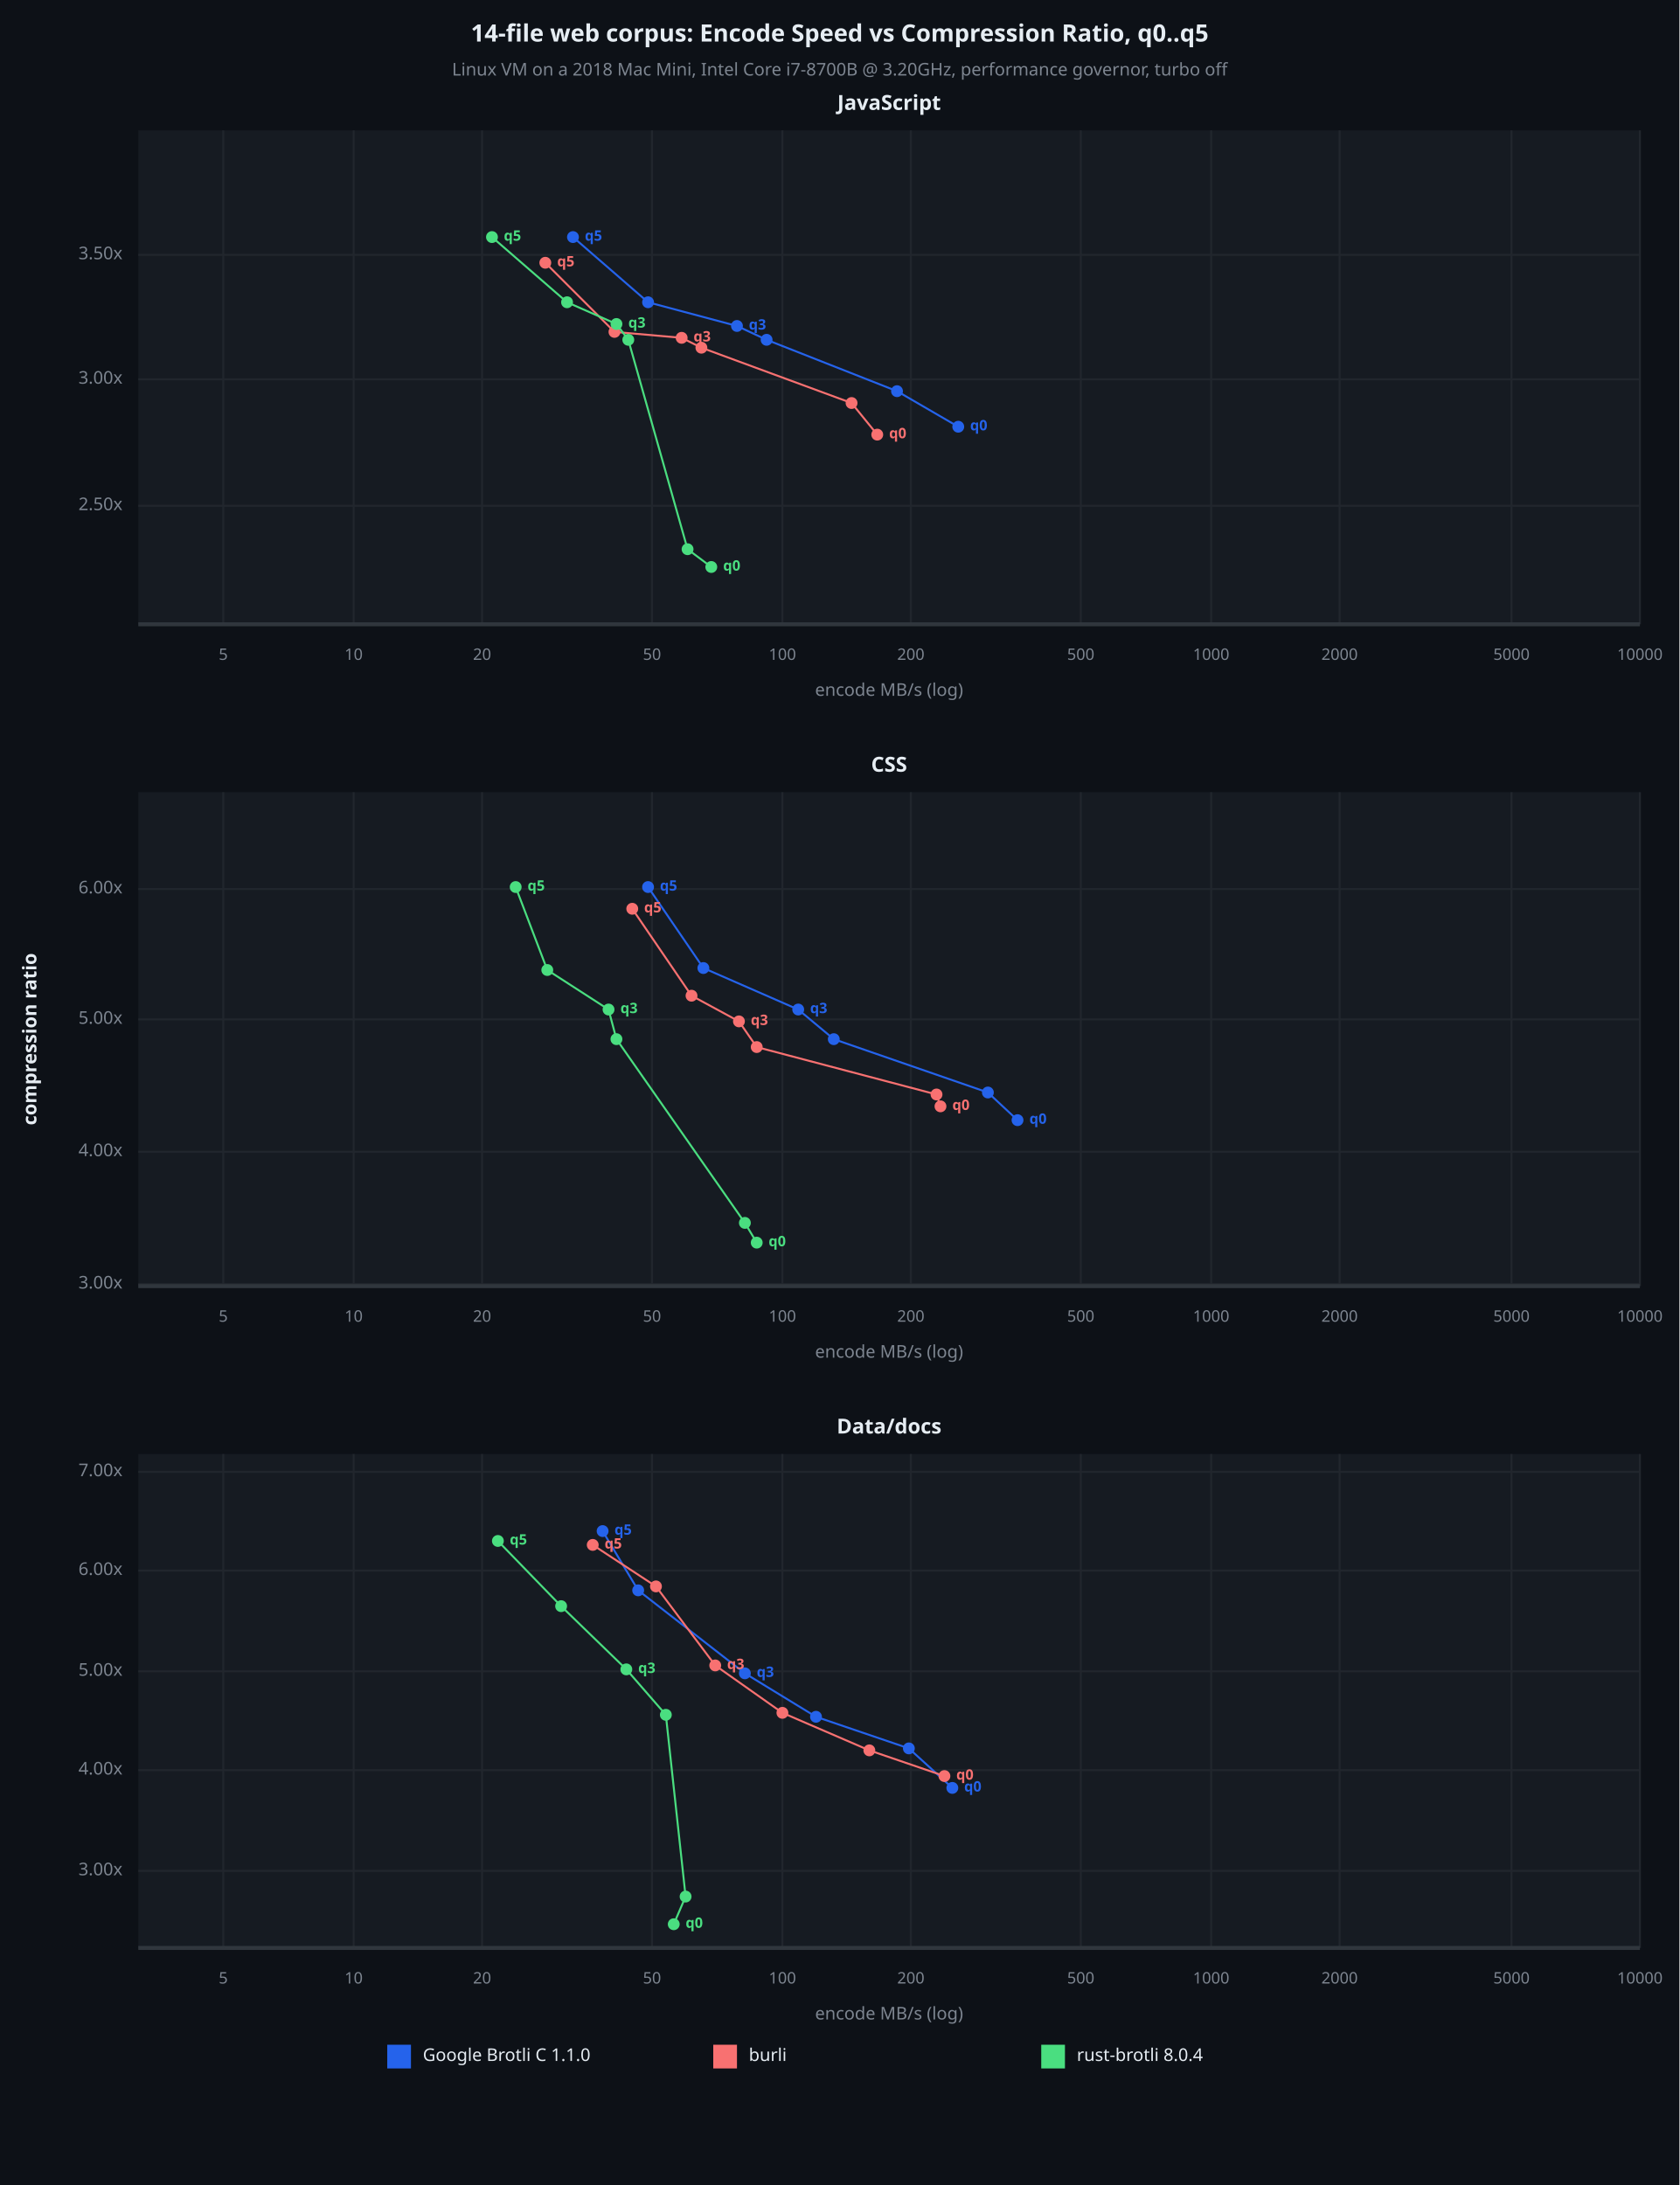
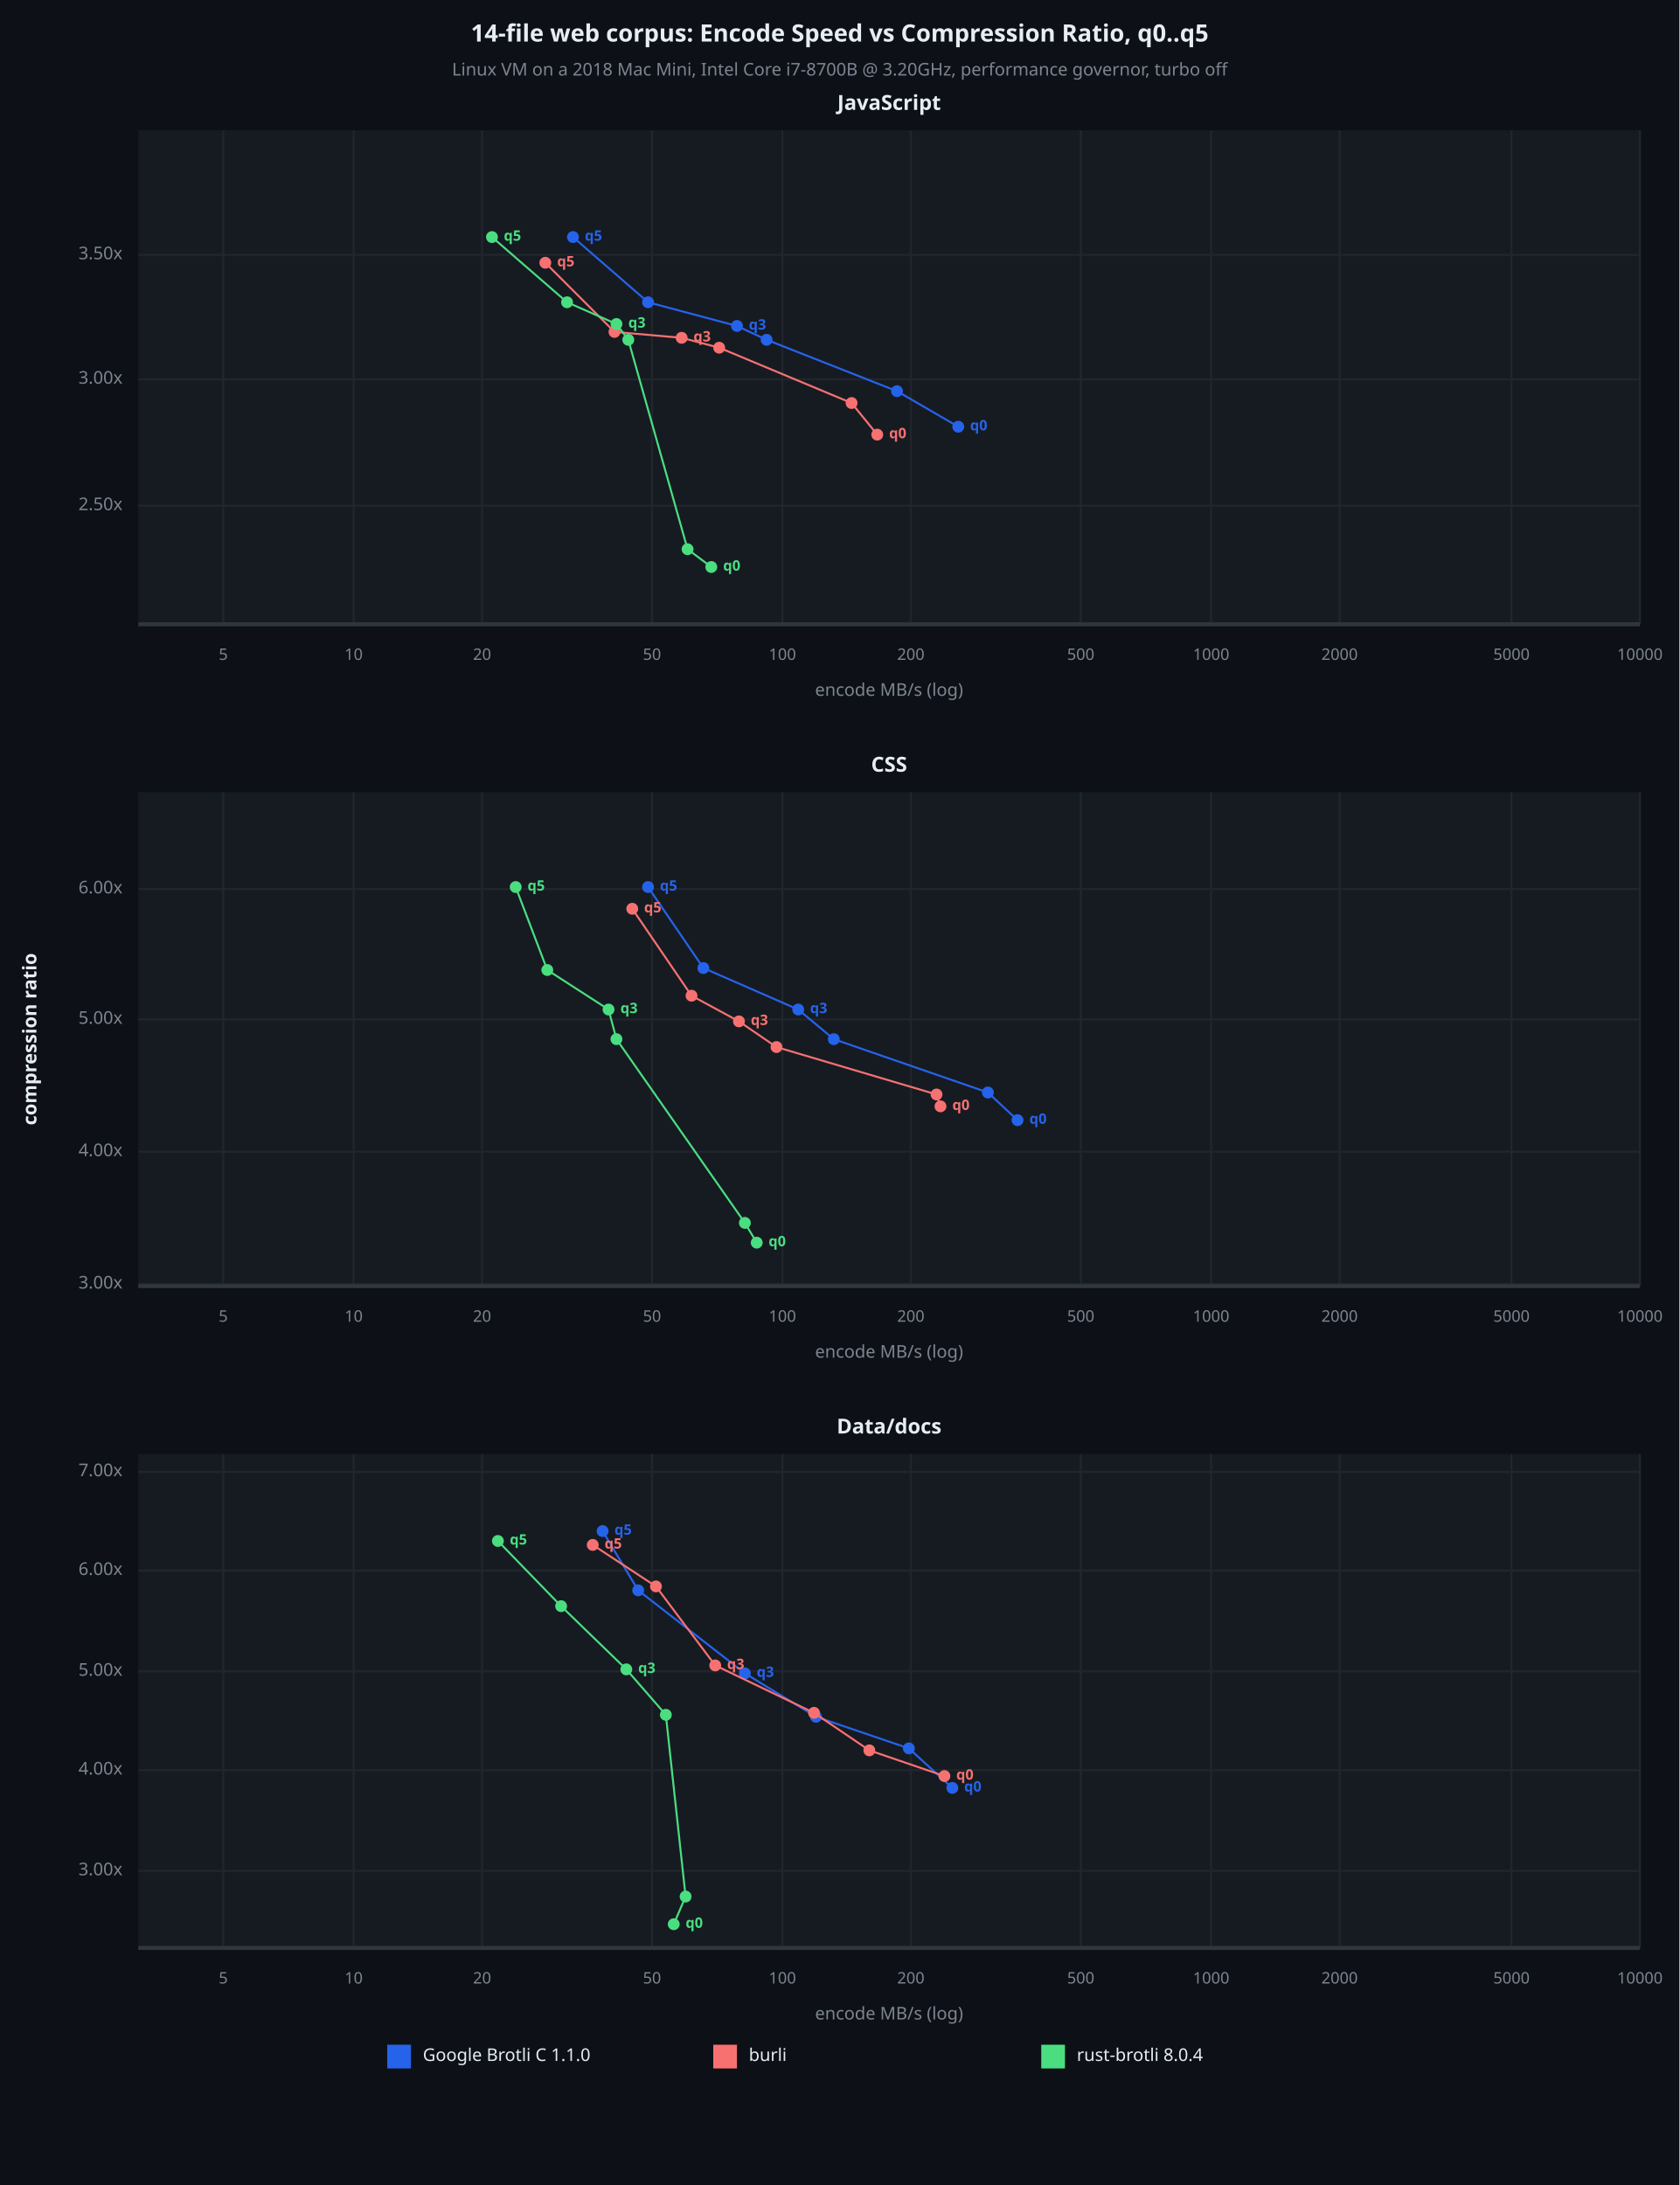
<svg xmlns="http://www.w3.org/2000/svg" viewBox="0 0 850 1106" font-family="system-ui, -apple-system, sans-serif">
  <rect x="0" y="0" width="850" height="1106" opacity="1" fill="#0D1117" stroke="none" />
  <text x="425" y="18" dy="0.5ex" text-anchor="middle" font-family="sans-serif" font-size="12.097" opacity="1" fill="#E6EDF3" font-weight="bold">
14-file web corpus: Encode Speed vs Compression Ratio, q0..q5
</text>
  <text x="425" y="36" dy="0.5ex" text-anchor="middle" font-family="sans-serif" font-size="8.871" opacity="1" fill="#7D8590">
Linux VM on a 2018 Mac Mini, Intel Core i7-8700B @ 3.20GHz, performance governor, turbo off
</text>
  <rect x="70" y="66" width="760" height="250" opacity="1" fill="#161B22" stroke="none" />
  <text x="450" y="53" dy="0.5ex" text-anchor="middle" font-family="sans-serif" font-size="10.484" opacity="1" fill="#E6EDF3" font-weight="bold">
JavaScript
</text>
  <polyline fill="none" opacity="1" stroke="#21262D" stroke-width="1" points="113,66 113,316 " />
  <text x="113" y="332" dy="0.5ex" text-anchor="middle" font-family="sans-serif" font-size="8.065" opacity="1" fill="#7D8590">
5
</text>
  <polyline fill="none" opacity="1" stroke="#21262D" stroke-width="1" points="179,66 179,316 " />
  <text x="179" y="332" dy="0.5ex" text-anchor="middle" font-family="sans-serif" font-size="8.065" opacity="1" fill="#7D8590">
10
</text>
  <polyline fill="none" opacity="1" stroke="#21262D" stroke-width="1" points="244,66 244,316 " />
  <text x="244" y="332" dy="0.5ex" text-anchor="middle" font-family="sans-serif" font-size="8.065" opacity="1" fill="#7D8590">
20
</text>
  <polyline fill="none" opacity="1" stroke="#21262D" stroke-width="1" points="330,66 330,316 " />
  <text x="330" y="332" dy="0.5ex" text-anchor="middle" font-family="sans-serif" font-size="8.065" opacity="1" fill="#7D8590">
50
</text>
  <polyline fill="none" opacity="1" stroke="#21262D" stroke-width="1" points="396,66 396,316 " />
  <text x="396" y="332" dy="0.5ex" text-anchor="middle" font-family="sans-serif" font-size="8.065" opacity="1" fill="#7D8590">
100
</text>
  <polyline fill="none" opacity="1" stroke="#21262D" stroke-width="1" points="461,66 461,316 " />
  <text x="461" y="332" dy="0.5ex" text-anchor="middle" font-family="sans-serif" font-size="8.065" opacity="1" fill="#7D8590">
200
</text>
  <polyline fill="none" opacity="1" stroke="#21262D" stroke-width="1" points="547,66 547,316 " />
  <text x="547" y="332" dy="0.5ex" text-anchor="middle" font-family="sans-serif" font-size="8.065" opacity="1" fill="#7D8590">
500
</text>
  <polyline fill="none" opacity="1" stroke="#21262D" stroke-width="1" points="613,66 613,316 " />
  <text x="613" y="332" dy="0.5ex" text-anchor="middle" font-family="sans-serif" font-size="8.065" opacity="1" fill="#7D8590">
1000
</text>
  <polyline fill="none" opacity="1" stroke="#21262D" stroke-width="1" points="678,66 678,316 " />
  <text x="678" y="332" dy="0.5ex" text-anchor="middle" font-family="sans-serif" font-size="8.065" opacity="1" fill="#7D8590">
2000
</text>
  <polyline fill="none" opacity="1" stroke="#21262D" stroke-width="1" points="765,66 765,316 " />
  <text x="765" y="332" dy="0.5ex" text-anchor="middle" font-family="sans-serif" font-size="8.065" opacity="1" fill="#7D8590">
5000
</text>
  <polyline fill="none" opacity="1" stroke="#21262D" stroke-width="1" points="830,66 830,316 " />
  <text x="830" y="332" dy="0.5ex" text-anchor="middle" font-family="sans-serif" font-size="8.065" opacity="1" fill="#7D8590">
10000
</text>
  <polyline fill="none" opacity="1" stroke="#21262D" stroke-width="1" points="70,256 830,256 " />
  <text x="62" y="256" dy="0.5ex" text-anchor="end" font-family="sans-serif" font-size="8.871" opacity="1" fill="#7D8590">
2.50x
</text>
  <polyline fill="none" opacity="1" stroke="#21262D" stroke-width="1" points="70,192 830,192 " />
  <text x="62" y="192" dy="0.5ex" text-anchor="end" font-family="sans-serif" font-size="8.871" opacity="1" fill="#7D8590">
3.00x
</text>
  <polyline fill="none" opacity="1" stroke="#21262D" stroke-width="1" points="70,129 830,129 " />
  <text x="62" y="129" dy="0.5ex" text-anchor="end" font-family="sans-serif" font-size="8.871" opacity="1" fill="#7D8590">
3.50x
</text>
  <polyline fill="none" opacity="1" stroke="#30363D" stroke-width="2" points="70,316 830,316 " />
  <polyline fill="none" opacity="1" stroke="#2563EB" stroke-width="1" points="485,216 454,198 388,172 373,165 328,153 290,120 " />
  <circle cx="485" cy="216" r="3" opacity="1" fill="#2563EB" stroke="none" stroke-width="1" />
  <text x="491" y="216" dy="0.5ex" text-anchor="start" font-family="sans-serif" font-size="7.258" opacity="1" fill="#2563EB" font-weight="bold">
q0
</text>
  <circle cx="454" cy="198" r="3" opacity="1" fill="#2563EB" stroke="none" stroke-width="1" />
  <circle cx="388" cy="172" r="3" opacity="1" fill="#2563EB" stroke="none" stroke-width="1" />
  <circle cx="373" cy="165" r="3" opacity="1" fill="#2563EB" stroke="none" stroke-width="1" />
  <text x="379" y="165" dy="0.5ex" text-anchor="start" font-family="sans-serif" font-size="7.258" opacity="1" fill="#2563EB" font-weight="bold">
q3
</text>
  <circle cx="328" cy="153" r="3" opacity="1" fill="#2563EB" stroke="none" stroke-width="1" />
  <circle cx="290" cy="120" r="3" opacity="1" fill="#2563EB" stroke="none" stroke-width="1" />
  <text x="296" y="120" dy="0.5ex" text-anchor="start" font-family="sans-serif" font-size="7.258" opacity="1" fill="#2563EB" font-weight="bold">
q5
</text>
-   <polyline fill="none" opacity="1" stroke="#F87171" stroke-width="1" points="444,220 431,204 355,176 345,171 311,168 276,133 " />
+   <polyline fill="none" opacity="1" stroke="#F87171" stroke-width="1" points="444,220 431,204 364,176 345,171 311,168 276,133 " />
  <circle cx="444" cy="220" r="3" opacity="1" fill="#F87171" stroke="none" stroke-width="1" />
  <text x="450" y="220" dy="0.5ex" text-anchor="start" font-family="sans-serif" font-size="7.258" opacity="1" fill="#F87171" font-weight="bold">
q0
</text>
  <circle cx="431" cy="204" r="3" opacity="1" fill="#F87171" stroke="none" stroke-width="1" />
-   <circle cx="355" cy="176" r="3" opacity="1" fill="#F87171" stroke="none" stroke-width="1" />
+   <circle cx="364" cy="176" r="3" opacity="1" fill="#F87171" stroke="none" stroke-width="1" />
  <circle cx="345" cy="171" r="3" opacity="1" fill="#F87171" stroke="none" stroke-width="1" />
  <text x="351" y="171" dy="0.5ex" text-anchor="start" font-family="sans-serif" font-size="7.258" opacity="1" fill="#F87171" font-weight="bold">
q3
</text>
  <circle cx="311" cy="168" r="3" opacity="1" fill="#F87171" stroke="none" stroke-width="1" />
  <circle cx="276" cy="133" r="3" opacity="1" fill="#F87171" stroke="none" stroke-width="1" />
  <text x="282" y="133" dy="0.5ex" text-anchor="start" font-family="sans-serif" font-size="7.258" opacity="1" fill="#F87171" font-weight="bold">
q5
</text>
  <polyline fill="none" opacity="1" stroke="#4ADE80" stroke-width="1" points="360,287 348,278 318,172 312,164 287,153 249,120 " />
  <circle cx="360" cy="287" r="3" opacity="1" fill="#4ADE80" stroke="none" stroke-width="1" />
  <text x="366" y="287" dy="0.5ex" text-anchor="start" font-family="sans-serif" font-size="7.258" opacity="1" fill="#4ADE80" font-weight="bold">
q0
</text>
  <circle cx="348" cy="278" r="3" opacity="1" fill="#4ADE80" stroke="none" stroke-width="1" />
  <circle cx="318" cy="172" r="3" opacity="1" fill="#4ADE80" stroke="none" stroke-width="1" />
  <circle cx="312" cy="164" r="3" opacity="1" fill="#4ADE80" stroke="none" stroke-width="1" />
  <text x="318" y="164" dy="0.5ex" text-anchor="start" font-family="sans-serif" font-size="7.258" opacity="1" fill="#4ADE80" font-weight="bold">
q3
</text>
  <circle cx="287" cy="153" r="3" opacity="1" fill="#4ADE80" stroke="none" stroke-width="1" />
  <circle cx="249" cy="120" r="3" opacity="1" fill="#4ADE80" stroke="none" stroke-width="1" />
  <text x="255" y="120" dy="0.5ex" text-anchor="start" font-family="sans-serif" font-size="7.258" opacity="1" fill="#4ADE80" font-weight="bold">
q5
</text>
  <text x="450" y="350" dy="0.5ex" text-anchor="middle" font-family="sans-serif" font-size="8.871" opacity="1" fill="#7D8590">
encode MB/s (log)
</text>
  <rect x="70" y="401" width="760" height="250" opacity="1" fill="#161B22" stroke="none" />
  <text x="450" y="388" dy="0.5ex" text-anchor="middle" font-family="sans-serif" font-size="10.484" opacity="1" fill="#E6EDF3" font-weight="bold">
CSS
</text>
  <polyline fill="none" opacity="1" stroke="#21262D" stroke-width="1" points="113,401 113,651 " />
  <text x="113" y="667" dy="0.5ex" text-anchor="middle" font-family="sans-serif" font-size="8.065" opacity="1" fill="#7D8590">
5
</text>
  <polyline fill="none" opacity="1" stroke="#21262D" stroke-width="1" points="179,401 179,651 " />
  <text x="179" y="667" dy="0.5ex" text-anchor="middle" font-family="sans-serif" font-size="8.065" opacity="1" fill="#7D8590">
10
</text>
  <polyline fill="none" opacity="1" stroke="#21262D" stroke-width="1" points="244,401 244,651 " />
  <text x="244" y="667" dy="0.5ex" text-anchor="middle" font-family="sans-serif" font-size="8.065" opacity="1" fill="#7D8590">
20
</text>
  <polyline fill="none" opacity="1" stroke="#21262D" stroke-width="1" points="330,401 330,651 " />
  <text x="330" y="667" dy="0.5ex" text-anchor="middle" font-family="sans-serif" font-size="8.065" opacity="1" fill="#7D8590">
50
</text>
  <polyline fill="none" opacity="1" stroke="#21262D" stroke-width="1" points="396,401 396,651 " />
  <text x="396" y="667" dy="0.5ex" text-anchor="middle" font-family="sans-serif" font-size="8.065" opacity="1" fill="#7D8590">
100
</text>
  <polyline fill="none" opacity="1" stroke="#21262D" stroke-width="1" points="461,401 461,651 " />
  <text x="461" y="667" dy="0.5ex" text-anchor="middle" font-family="sans-serif" font-size="8.065" opacity="1" fill="#7D8590">
200
</text>
  <polyline fill="none" opacity="1" stroke="#21262D" stroke-width="1" points="547,401 547,651 " />
  <text x="547" y="667" dy="0.5ex" text-anchor="middle" font-family="sans-serif" font-size="8.065" opacity="1" fill="#7D8590">
500
</text>
  <polyline fill="none" opacity="1" stroke="#21262D" stroke-width="1" points="613,401 613,651 " />
  <text x="613" y="667" dy="0.5ex" text-anchor="middle" font-family="sans-serif" font-size="8.065" opacity="1" fill="#7D8590">
1000
</text>
  <polyline fill="none" opacity="1" stroke="#21262D" stroke-width="1" points="678,401 678,651 " />
  <text x="678" y="667" dy="0.5ex" text-anchor="middle" font-family="sans-serif" font-size="8.065" opacity="1" fill="#7D8590">
2000
</text>
  <polyline fill="none" opacity="1" stroke="#21262D" stroke-width="1" points="765,401 765,651 " />
  <text x="765" y="667" dy="0.5ex" text-anchor="middle" font-family="sans-serif" font-size="8.065" opacity="1" fill="#7D8590">
5000
</text>
  <polyline fill="none" opacity="1" stroke="#21262D" stroke-width="1" points="830,401 830,651 " />
  <text x="830" y="667" dy="0.5ex" text-anchor="middle" font-family="sans-serif" font-size="8.065" opacity="1" fill="#7D8590">
10000
</text>
  <polyline fill="none" opacity="1" stroke="#21262D" stroke-width="1" points="70,650 830,650 " />
  <text x="62" y="650" dy="0.5ex" text-anchor="end" font-family="sans-serif" font-size="8.871" opacity="1" fill="#7D8590">
3.00x
</text>
  <polyline fill="none" opacity="1" stroke="#21262D" stroke-width="1" points="70,583 830,583 " />
  <text x="62" y="583" dy="0.5ex" text-anchor="end" font-family="sans-serif" font-size="8.871" opacity="1" fill="#7D8590">
4.00x
</text>
  <polyline fill="none" opacity="1" stroke="#21262D" stroke-width="1" points="70,516 830,516 " />
  <text x="62" y="516" dy="0.5ex" text-anchor="end" font-family="sans-serif" font-size="8.871" opacity="1" fill="#7D8590">
5.00x
</text>
  <polyline fill="none" opacity="1" stroke="#21262D" stroke-width="1" points="70,450 830,450 " />
  <text x="62" y="450" dy="0.5ex" text-anchor="end" font-family="sans-serif" font-size="8.871" opacity="1" fill="#7D8590">
6.00x
</text>
  <polyline fill="none" opacity="1" stroke="#30363D" stroke-width="2" points="70,651 830,651 " />
  <polyline fill="none" opacity="1" stroke="#2563EB" stroke-width="1" points="515,567 500,553 422,526 404,511 356,490 328,449 " />
  <circle cx="515" cy="567" r="3" opacity="1" fill="#2563EB" stroke="none" stroke-width="1" />
  <text x="521" y="567" dy="0.5ex" text-anchor="start" font-family="sans-serif" font-size="7.258" opacity="1" fill="#2563EB" font-weight="bold">
q0
</text>
  <circle cx="500" cy="553" r="3" opacity="1" fill="#2563EB" stroke="none" stroke-width="1" />
  <circle cx="422" cy="526" r="3" opacity="1" fill="#2563EB" stroke="none" stroke-width="1" />
  <circle cx="404" cy="511" r="3" opacity="1" fill="#2563EB" stroke="none" stroke-width="1" />
  <text x="410" y="511" dy="0.5ex" text-anchor="start" font-family="sans-serif" font-size="7.258" opacity="1" fill="#2563EB" font-weight="bold">
q3
</text>
  <circle cx="356" cy="490" r="3" opacity="1" fill="#2563EB" stroke="none" stroke-width="1" />
  <circle cx="328" cy="449" r="3" opacity="1" fill="#2563EB" stroke="none" stroke-width="1" />
  <text x="334" y="449" dy="0.5ex" text-anchor="start" font-family="sans-serif" font-size="7.258" opacity="1" fill="#2563EB" font-weight="bold">
q5
</text>
-   <polyline fill="none" opacity="1" stroke="#F87171" stroke-width="1" points="476,560 474,554 383,530 374,517 350,504 320,460 " />
+   <polyline fill="none" opacity="1" stroke="#F87171" stroke-width="1" points="476,560 474,554 393,530 374,517 350,504 320,460 " />
  <circle cx="476" cy="560" r="3" opacity="1" fill="#F87171" stroke="none" stroke-width="1" />
  <text x="482" y="560" dy="0.5ex" text-anchor="start" font-family="sans-serif" font-size="7.258" opacity="1" fill="#F87171" font-weight="bold">
q0
</text>
  <circle cx="474" cy="554" r="3" opacity="1" fill="#F87171" stroke="none" stroke-width="1" />
-   <circle cx="383" cy="530" r="3" opacity="1" fill="#F87171" stroke="none" stroke-width="1" />
+   <circle cx="393" cy="530" r="3" opacity="1" fill="#F87171" stroke="none" stroke-width="1" />
  <circle cx="374" cy="517" r="3" opacity="1" fill="#F87171" stroke="none" stroke-width="1" />
  <text x="380" y="517" dy="0.5ex" text-anchor="start" font-family="sans-serif" font-size="7.258" opacity="1" fill="#F87171" font-weight="bold">
q3
</text>
  <circle cx="350" cy="504" r="3" opacity="1" fill="#F87171" stroke="none" stroke-width="1" />
  <circle cx="320" cy="460" r="3" opacity="1" fill="#F87171" stroke="none" stroke-width="1" />
  <text x="326" y="460" dy="0.5ex" text-anchor="start" font-family="sans-serif" font-size="7.258" opacity="1" fill="#F87171" font-weight="bold">
q5
</text>
  <polyline fill="none" opacity="1" stroke="#4ADE80" stroke-width="1" points="383,629 377,619 312,526 308,511 277,491 261,449 " />
  <circle cx="383" cy="629" r="3" opacity="1" fill="#4ADE80" stroke="none" stroke-width="1" />
  <text x="389" y="629" dy="0.5ex" text-anchor="start" font-family="sans-serif" font-size="7.258" opacity="1" fill="#4ADE80" font-weight="bold">
q0
</text>
  <circle cx="377" cy="619" r="3" opacity="1" fill="#4ADE80" stroke="none" stroke-width="1" />
  <circle cx="312" cy="526" r="3" opacity="1" fill="#4ADE80" stroke="none" stroke-width="1" />
  <circle cx="308" cy="511" r="3" opacity="1" fill="#4ADE80" stroke="none" stroke-width="1" />
  <text x="314" y="511" dy="0.5ex" text-anchor="start" font-family="sans-serif" font-size="7.258" opacity="1" fill="#4ADE80" font-weight="bold">
q3
</text>
  <circle cx="277" cy="491" r="3" opacity="1" fill="#4ADE80" stroke="none" stroke-width="1" />
  <circle cx="261" cy="449" r="3" opacity="1" fill="#4ADE80" stroke="none" stroke-width="1" />
  <text x="267" y="449" dy="0.5ex" text-anchor="start" font-family="sans-serif" font-size="7.258" opacity="1" fill="#4ADE80" font-weight="bold">
q5
</text>
  <text x="450" y="685" dy="0.5ex" text-anchor="middle" font-family="sans-serif" font-size="8.871" opacity="1" fill="#7D8590">
encode MB/s (log)
</text>
  <rect x="70" y="736" width="760" height="250" opacity="1" fill="#161B22" stroke="none" />
  <text x="450" y="723" dy="0.5ex" text-anchor="middle" font-family="sans-serif" font-size="10.484" opacity="1" fill="#E6EDF3" font-weight="bold">
Data/docs
</text>
  <polyline fill="none" opacity="1" stroke="#21262D" stroke-width="1" points="113,736 113,986 " />
  <text x="113" y="1002" dy="0.5ex" text-anchor="middle" font-family="sans-serif" font-size="8.065" opacity="1" fill="#7D8590">
5
</text>
  <polyline fill="none" opacity="1" stroke="#21262D" stroke-width="1" points="179,736 179,986 " />
  <text x="179" y="1002" dy="0.5ex" text-anchor="middle" font-family="sans-serif" font-size="8.065" opacity="1" fill="#7D8590">
10
</text>
  <polyline fill="none" opacity="1" stroke="#21262D" stroke-width="1" points="244,736 244,986 " />
  <text x="244" y="1002" dy="0.5ex" text-anchor="middle" font-family="sans-serif" font-size="8.065" opacity="1" fill="#7D8590">
20
</text>
  <polyline fill="none" opacity="1" stroke="#21262D" stroke-width="1" points="330,736 330,986 " />
  <text x="330" y="1002" dy="0.5ex" text-anchor="middle" font-family="sans-serif" font-size="8.065" opacity="1" fill="#7D8590">
50
</text>
  <polyline fill="none" opacity="1" stroke="#21262D" stroke-width="1" points="396,736 396,986 " />
  <text x="396" y="1002" dy="0.5ex" text-anchor="middle" font-family="sans-serif" font-size="8.065" opacity="1" fill="#7D8590">
100
</text>
  <polyline fill="none" opacity="1" stroke="#21262D" stroke-width="1" points="461,736 461,986 " />
  <text x="461" y="1002" dy="0.5ex" text-anchor="middle" font-family="sans-serif" font-size="8.065" opacity="1" fill="#7D8590">
200
</text>
  <polyline fill="none" opacity="1" stroke="#21262D" stroke-width="1" points="547,736 547,986 " />
  <text x="547" y="1002" dy="0.5ex" text-anchor="middle" font-family="sans-serif" font-size="8.065" opacity="1" fill="#7D8590">
500
</text>
  <polyline fill="none" opacity="1" stroke="#21262D" stroke-width="1" points="613,736 613,986 " />
  <text x="613" y="1002" dy="0.5ex" text-anchor="middle" font-family="sans-serif" font-size="8.065" opacity="1" fill="#7D8590">
1000
</text>
  <polyline fill="none" opacity="1" stroke="#21262D" stroke-width="1" points="678,736 678,986 " />
  <text x="678" y="1002" dy="0.5ex" text-anchor="middle" font-family="sans-serif" font-size="8.065" opacity="1" fill="#7D8590">
2000
</text>
  <polyline fill="none" opacity="1" stroke="#21262D" stroke-width="1" points="765,736 765,986 " />
  <text x="765" y="1002" dy="0.5ex" text-anchor="middle" font-family="sans-serif" font-size="8.065" opacity="1" fill="#7D8590">
5000
</text>
  <polyline fill="none" opacity="1" stroke="#21262D" stroke-width="1" points="830,736 830,986 " />
  <text x="830" y="1002" dy="0.5ex" text-anchor="middle" font-family="sans-serif" font-size="8.065" opacity="1" fill="#7D8590">
10000
</text>
  <polyline fill="none" opacity="1" stroke="#21262D" stroke-width="1" points="70,947 830,947 " />
  <text x="62" y="947" dy="0.5ex" text-anchor="end" font-family="sans-serif" font-size="8.871" opacity="1" fill="#7D8590">
3.00x
</text>
  <polyline fill="none" opacity="1" stroke="#21262D" stroke-width="1" points="70,896 830,896 " />
  <text x="62" y="896" dy="0.5ex" text-anchor="end" font-family="sans-serif" font-size="8.871" opacity="1" fill="#7D8590">
4.00x
</text>
  <polyline fill="none" opacity="1" stroke="#21262D" stroke-width="1" points="70,846 830,846 " />
  <text x="62" y="846" dy="0.5ex" text-anchor="end" font-family="sans-serif" font-size="8.871" opacity="1" fill="#7D8590">
5.00x
</text>
  <polyline fill="none" opacity="1" stroke="#21262D" stroke-width="1" points="70,795 830,795 " />
  <text x="62" y="795" dy="0.5ex" text-anchor="end" font-family="sans-serif" font-size="8.871" opacity="1" fill="#7D8590">
6.00x
</text>
  <polyline fill="none" opacity="1" stroke="#21262D" stroke-width="1" points="70,745 830,745 " />
  <text x="62" y="745" dy="0.5ex" text-anchor="end" font-family="sans-serif" font-size="8.871" opacity="1" fill="#7D8590">
7.00x
</text>
  <polyline fill="none" opacity="1" stroke="#30363D" stroke-width="2" points="70,986 830,986 " />
  <polyline fill="none" opacity="1" stroke="#2563EB" stroke-width="1" points="482,905 460,885 413,869 377,847 323,805 305,775 " />
  <circle cx="482" cy="905" r="3" opacity="1" fill="#2563EB" stroke="none" stroke-width="1" />
  <text x="488" y="905" dy="0.5ex" text-anchor="start" font-family="sans-serif" font-size="7.258" opacity="1" fill="#2563EB" font-weight="bold">
q0
</text>
  <circle cx="460" cy="885" r="3" opacity="1" fill="#2563EB" stroke="none" stroke-width="1" />
  <circle cx="413" cy="869" r="3" opacity="1" fill="#2563EB" stroke="none" stroke-width="1" />
  <circle cx="377" cy="847" r="3" opacity="1" fill="#2563EB" stroke="none" stroke-width="1" />
  <text x="383" y="847" dy="0.5ex" text-anchor="start" font-family="sans-serif" font-size="7.258" opacity="1" fill="#2563EB" font-weight="bold">
q3
</text>
  <circle cx="323" cy="805" r="3" opacity="1" fill="#2563EB" stroke="none" stroke-width="1" />
  <circle cx="305" cy="775" r="3" opacity="1" fill="#2563EB" stroke="none" stroke-width="1" />
  <text x="311" y="775" dy="0.5ex" text-anchor="start" font-family="sans-serif" font-size="7.258" opacity="1" fill="#2563EB" font-weight="bold">
q5
</text>
-   <polyline fill="none" opacity="1" stroke="#F87171" stroke-width="1" points="478,899 440,886 396,867 362,843 332,803 300,782 " />
+   <polyline fill="none" opacity="1" stroke="#F87171" stroke-width="1" points="478,899 440,886 412,867 362,843 332,803 300,782 " />
  <circle cx="478" cy="899" r="3" opacity="1" fill="#F87171" stroke="none" stroke-width="1" />
  <text x="484" y="899" dy="0.5ex" text-anchor="start" font-family="sans-serif" font-size="7.258" opacity="1" fill="#F87171" font-weight="bold">
q0
</text>
  <circle cx="440" cy="886" r="3" opacity="1" fill="#F87171" stroke="none" stroke-width="1" />
-   <circle cx="396" cy="867" r="3" opacity="1" fill="#F87171" stroke="none" stroke-width="1" />
+   <circle cx="412" cy="867" r="3" opacity="1" fill="#F87171" stroke="none" stroke-width="1" />
  <circle cx="362" cy="843" r="3" opacity="1" fill="#F87171" stroke="none" stroke-width="1" />
  <text x="368" y="843" dy="0.5ex" text-anchor="start" font-family="sans-serif" font-size="7.258" opacity="1" fill="#F87171" font-weight="bold">
q3
</text>
  <circle cx="332" cy="803" r="3" opacity="1" fill="#F87171" stroke="none" stroke-width="1" />
  <circle cx="300" cy="782" r="3" opacity="1" fill="#F87171" stroke="none" stroke-width="1" />
  <text x="306" y="782" dy="0.5ex" text-anchor="start" font-family="sans-serif" font-size="7.258" opacity="1" fill="#F87171" font-weight="bold">
q5
</text>
  <polyline fill="none" opacity="1" stroke="#4ADE80" stroke-width="1" points="341,974 347,960 337,868 317,845 284,813 252,780 " />
  <circle cx="341" cy="974" r="3" opacity="1" fill="#4ADE80" stroke="none" stroke-width="1" />
  <text x="347" y="974" dy="0.5ex" text-anchor="start" font-family="sans-serif" font-size="7.258" opacity="1" fill="#4ADE80" font-weight="bold">
q0
</text>
  <circle cx="347" cy="960" r="3" opacity="1" fill="#4ADE80" stroke="none" stroke-width="1" />
  <circle cx="337" cy="868" r="3" opacity="1" fill="#4ADE80" stroke="none" stroke-width="1" />
  <circle cx="317" cy="845" r="3" opacity="1" fill="#4ADE80" stroke="none" stroke-width="1" />
  <text x="323" y="845" dy="0.5ex" text-anchor="start" font-family="sans-serif" font-size="7.258" opacity="1" fill="#4ADE80" font-weight="bold">
q3
</text>
  <circle cx="284" cy="813" r="3" opacity="1" fill="#4ADE80" stroke="none" stroke-width="1" />
  <circle cx="252" cy="780" r="3" opacity="1" fill="#4ADE80" stroke="none" stroke-width="1" />
  <text x="258" y="780" dy="0.5ex" text-anchor="start" font-family="sans-serif" font-size="7.258" opacity="1" fill="#4ADE80" font-weight="bold">
q5
</text>
  <text x="450" y="1020" dy="0.5ex" text-anchor="middle" font-family="sans-serif" font-size="8.871" opacity="1" fill="#7D8590">
encode MB/s (log)
</text>
  <text x="16" y="526" dy="0.5ex" text-anchor="middle" font-family="sans-serif" font-size="9.677" opacity="1" fill="#E6EDF3" font-weight="bold" transform="rotate(270, 16, 526)">
compression ratio
</text>
  <rect x="196" y="1035" width="12" height="12" opacity="1" fill="#2563EB" stroke="none" />
  <text x="214" y="1041" dy="0.5ex" text-anchor="start" font-family="sans-serif" font-size="8.871" opacity="1" fill="#E6EDF3">
Google Brotli C 1.1.0
</text>
  <rect x="361" y="1035" width="12" height="12" opacity="1" fill="#F87171" stroke="none" />
  <text x="379" y="1041" dy="0.5ex" text-anchor="start" font-family="sans-serif" font-size="8.871" opacity="1" fill="#E6EDF3">
burli
</text>
  <rect x="527" y="1035" width="12" height="12" opacity="1" fill="#4ADE80" stroke="none" />
  <text x="545" y="1041" dy="0.5ex" text-anchor="start" font-family="sans-serif" font-size="8.871" opacity="1" fill="#E6EDF3">
rust-brotli 8.0.4
</text>
</svg>
